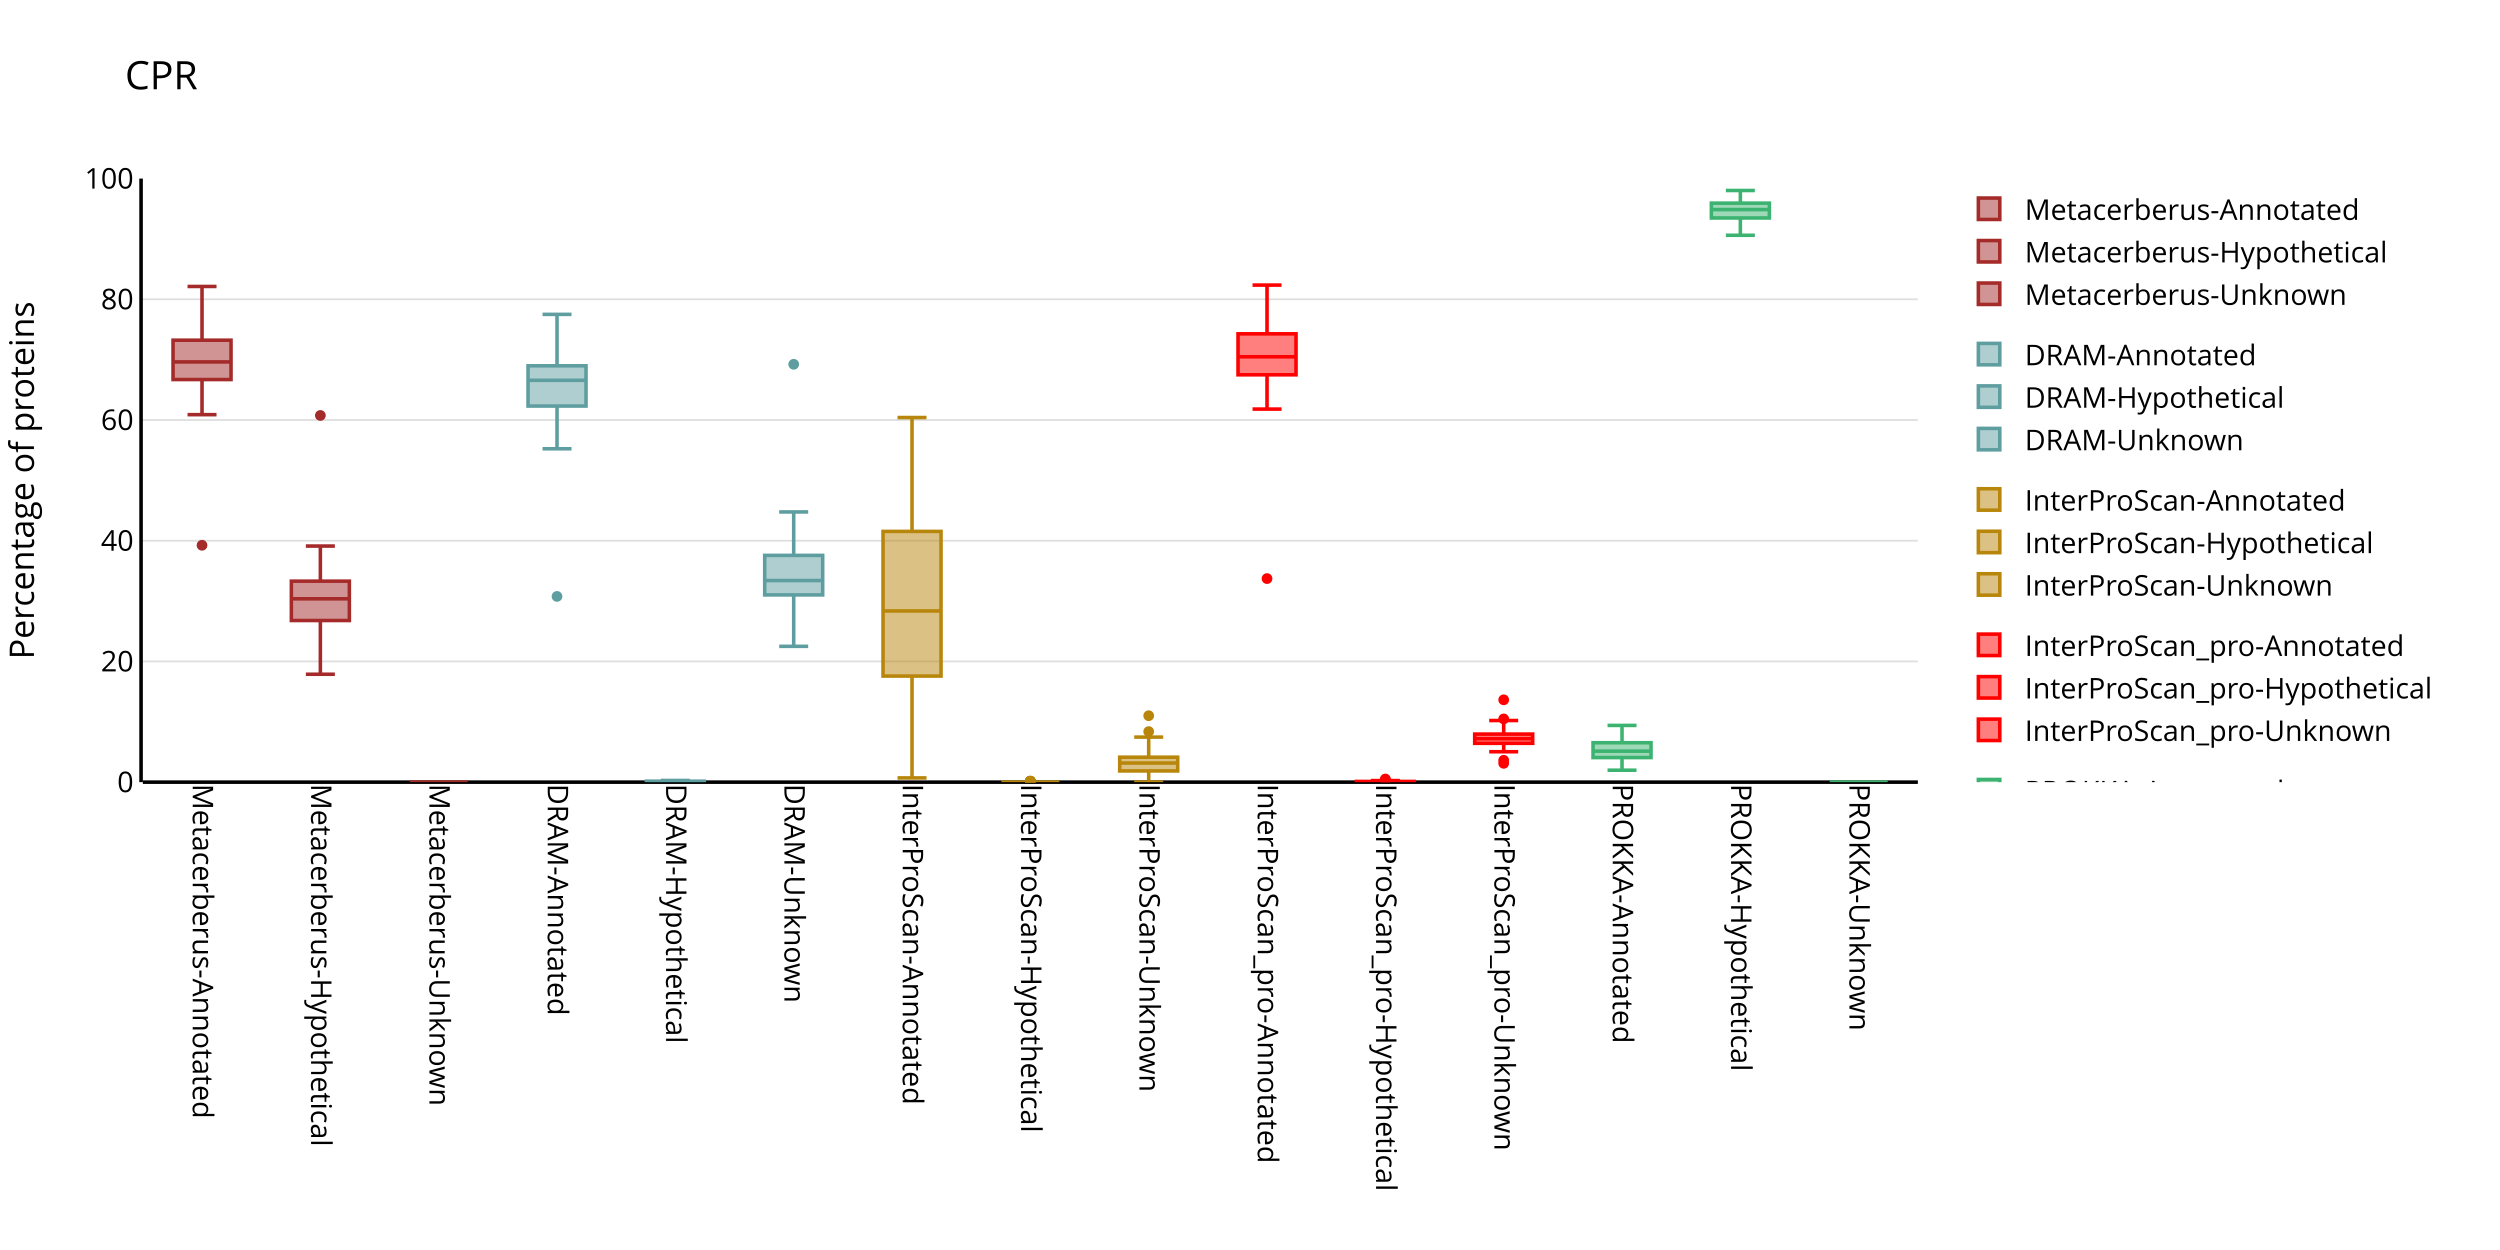
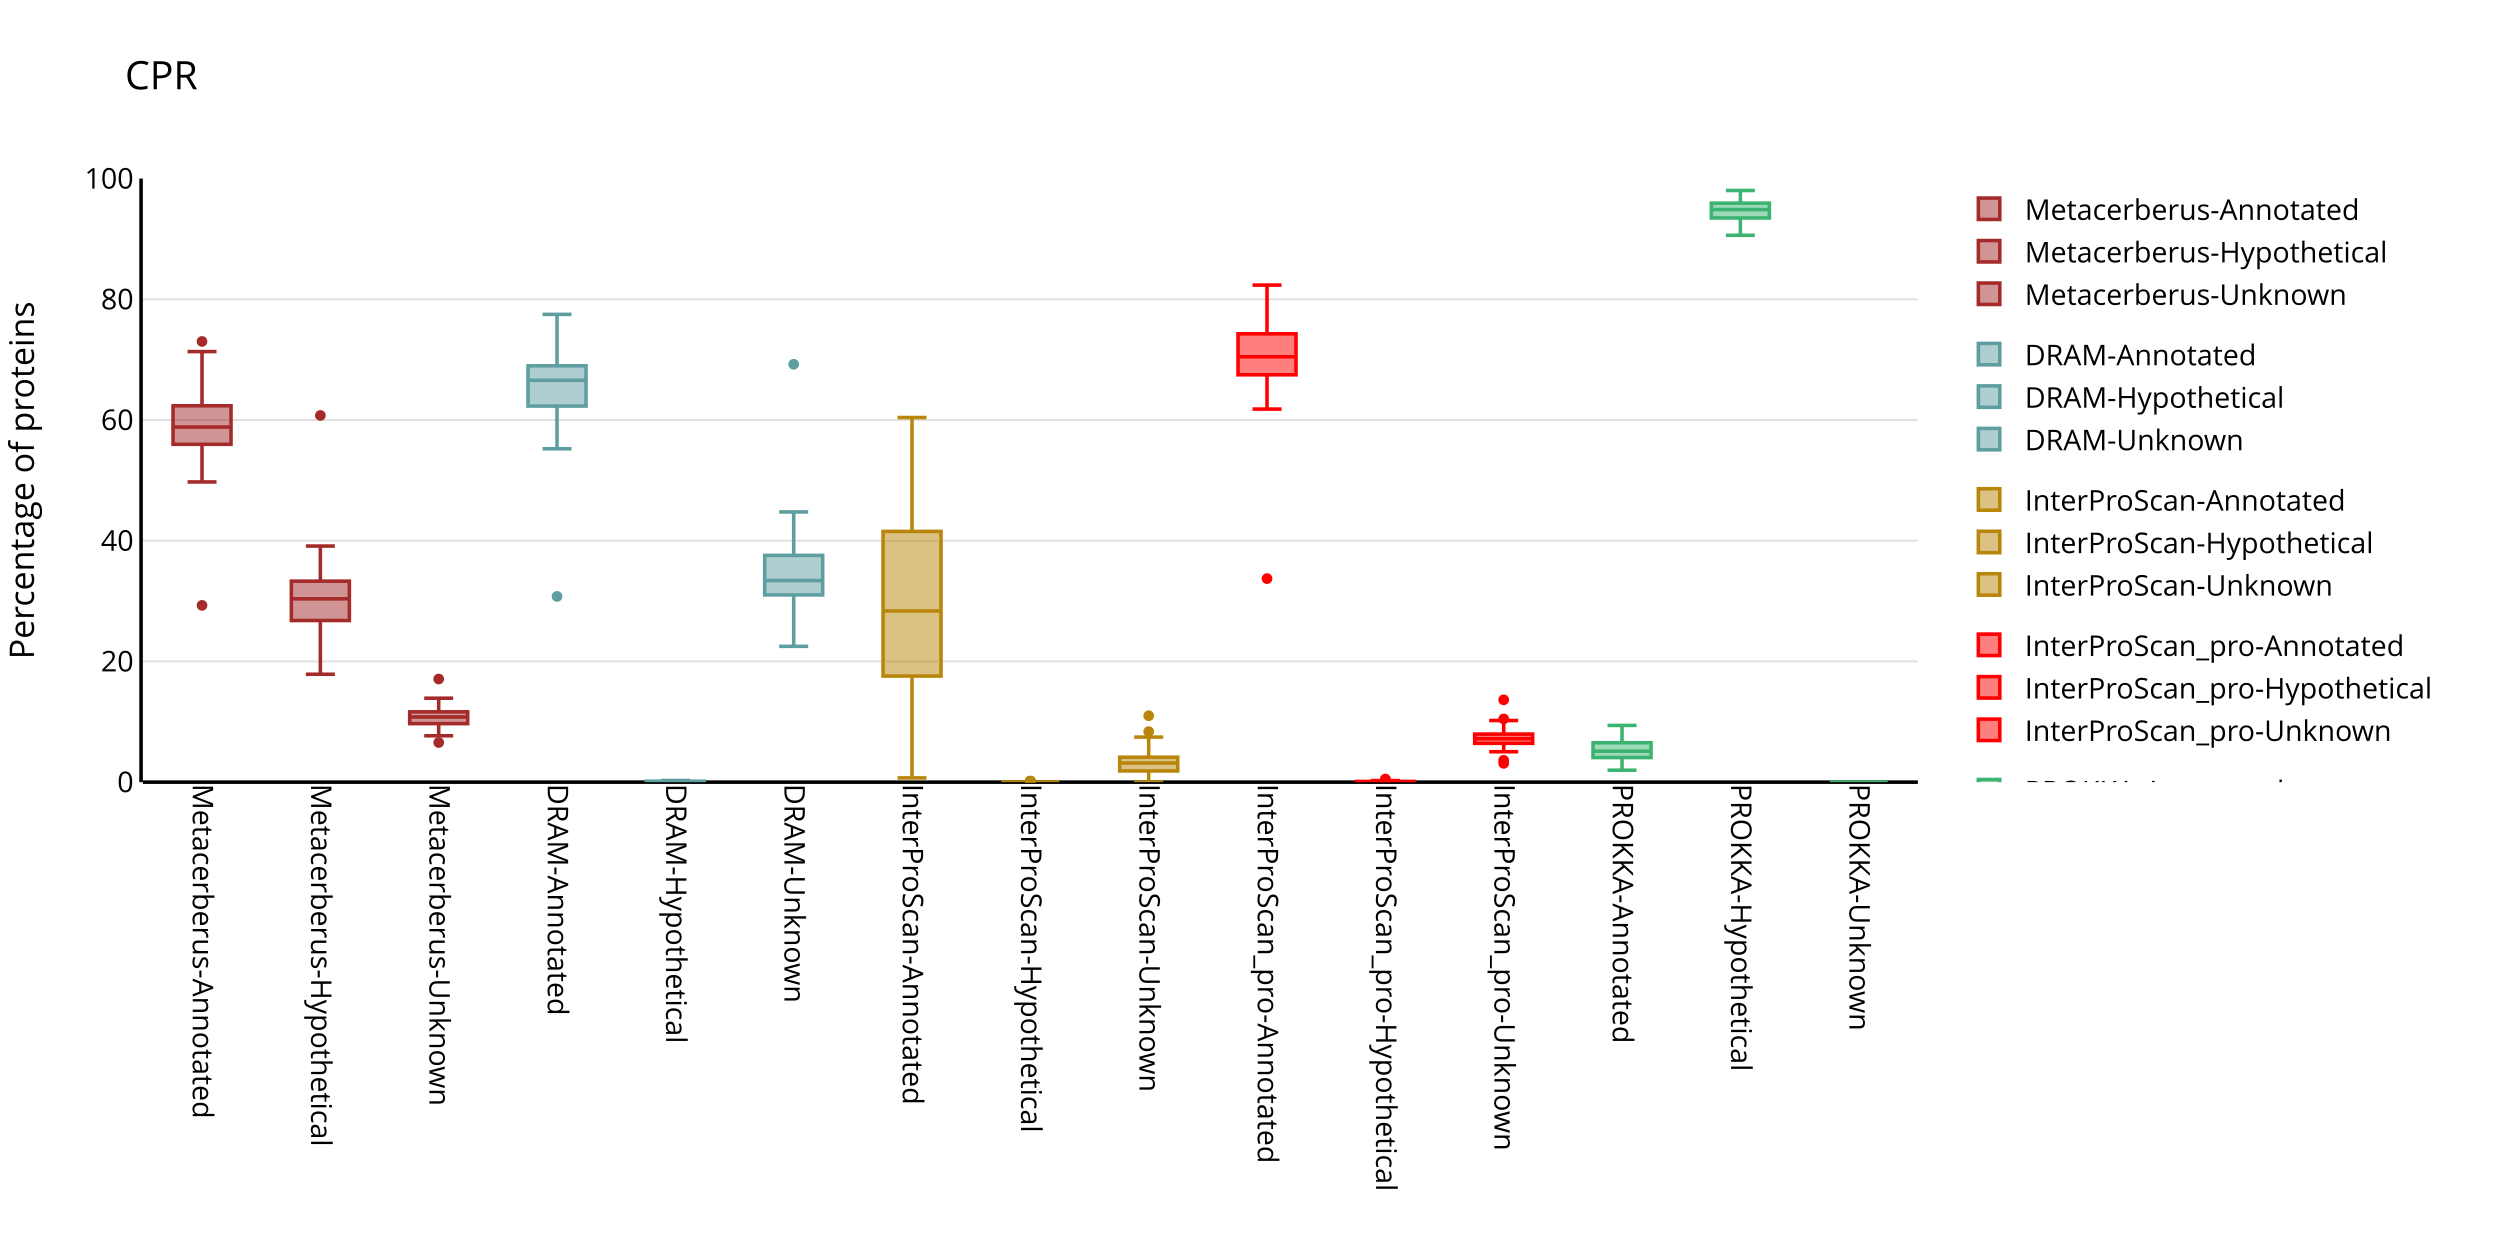
<svg xmlns="http://www.w3.org/2000/svg" class="main-svg" width="1400" height="700" style="" viewBox="0 0 1400 700">
  <rect x="0" y="0" width="1400" height="700" style="fill: rgb(255, 255, 255); fill-opacity: 1;" />
-   <defs id="defs-9ca69d">
+   <defs id="defs-32541b">
    <g class="clips">
-       <clipPath id="clip9ca69dxyplot" class="plotclip">
+       <clipPath id="clip32541bxyplot" class="plotclip">
        <rect width="994" height="338" />
      </clipPath>
-       <clipPath class="axesclip" id="clip9ca69dx">
+       <clipPath class="axesclip" id="clip32541bx">
        <rect x="80" y="0" width="994" height="700" />
      </clipPath>
-       <clipPath class="axesclip" id="clip9ca69dy">
+       <clipPath class="axesclip" id="clip32541by">
        <rect x="0" y="100" width="1400" height="338" />
      </clipPath>
-       <clipPath class="axesclip" id="clip9ca69dxy">
+       <clipPath class="axesclip" id="clip32541bxy">
        <rect x="80" y="100" width="994" height="338" />
      </clipPath>
    </g>
    <g class="gradients" />
    <g class="patterns" />
  </defs>
  <g class="bglayer" />
  <g class="layer-below">
    <g class="imagelayer" />
    <g class="shapelayer" />
  </g>
  <g class="cartesianlayer">
    <g class="subplot xy">
      <g class="layer-subplot">
        <g class="shapelayer" />
        <g class="imagelayer" />
      </g>
      <g class="gridlayer">
        <g class="x">
          <path class="xgrid crisp" transform="translate(113.13,0)" d="M0,100v338" style="stroke: rgb(0, 0, 0); stroke-opacity: 0; stroke-width: 1px;" />
          <path class="xgrid crisp" transform="translate(179.4,0)" d="M0,100v338" style="stroke: rgb(0, 0, 0); stroke-opacity: 0; stroke-width: 1px;" />
          <path class="xgrid crisp" transform="translate(245.67,0)" d="M0,100v338" style="stroke: rgb(0, 0, 0); stroke-opacity: 0; stroke-width: 1px;" />
          <path class="xgrid crisp" transform="translate(311.93,0)" d="M0,100v338" style="stroke: rgb(0, 0, 0); stroke-opacity: 0; stroke-width: 1px;" />
          <path class="xgrid crisp" transform="translate(378.2,0)" d="M0,100v338" style="stroke: rgb(0, 0, 0); stroke-opacity: 0; stroke-width: 1px;" />
          <path class="xgrid crisp" transform="translate(444.47,0)" d="M0,100v338" style="stroke: rgb(0, 0, 0); stroke-opacity: 0; stroke-width: 1px;" />
          <path class="xgrid crisp" transform="translate(510.73,0)" d="M0,100v338" style="stroke: rgb(0, 0, 0); stroke-opacity: 0; stroke-width: 1px;" />
          <path class="xgrid crisp" transform="translate(577,0)" d="M0,100v338" style="stroke: rgb(0, 0, 0); stroke-opacity: 0; stroke-width: 1px;" />
          <path class="xgrid crisp" transform="translate(643.27,0)" d="M0,100v338" style="stroke: rgb(0, 0, 0); stroke-opacity: 0; stroke-width: 1px;" />
          <path class="xgrid crisp" transform="translate(709.53,0)" d="M0,100v338" style="stroke: rgb(0, 0, 0); stroke-opacity: 0; stroke-width: 1px;" />
          <path class="xgrid crisp" transform="translate(775.8,0)" d="M0,100v338" style="stroke: rgb(0, 0, 0); stroke-opacity: 0; stroke-width: 1px;" />
          <path class="xgrid crisp" transform="translate(842.07,0)" d="M0,100v338" style="stroke: rgb(0, 0, 0); stroke-opacity: 0; stroke-width: 1px;" />
          <path class="xgrid crisp" transform="translate(908.33,0)" d="M0,100v338" style="stroke: rgb(0, 0, 0); stroke-opacity: 0; stroke-width: 1px;" />
          <path class="xgrid crisp" transform="translate(974.6,0)" d="M0,100v338" style="stroke: rgb(0, 0, 0); stroke-opacity: 0; stroke-width: 1px;" />
          <path class="xgrid crisp" transform="translate(1040.87,0)" d="M0,100v338" style="stroke: rgb(0, 0, 0); stroke-opacity: 0; stroke-width: 1px;" />
        </g>
        <g class="y">
          <path class="ygrid crisp" transform="translate(0,370.4)" d="M80,0h994" style="stroke: rgb(38, 38, 38); stroke-opacity: 0.15; stroke-width: 1px;" />
          <path class="ygrid crisp" transform="translate(0,302.8)" d="M80,0h994" style="stroke: rgb(38, 38, 38); stroke-opacity: 0.15; stroke-width: 1px;" />
          <path class="ygrid crisp" transform="translate(0,235.2)" d="M80,0h994" style="stroke: rgb(38, 38, 38); stroke-opacity: 0.15; stroke-width: 1px;" />
          <path class="ygrid crisp" transform="translate(0,167.6)" d="M80,0h994" style="stroke: rgb(38, 38, 38); stroke-opacity: 0.15; stroke-width: 1px;" />
        </g>
      </g>
      <g class="zerolinelayer">
        <path class="yzl zl crisp" transform="translate(0,438)" d="M80,0h994" style="stroke: rgb(0, 0, 0); stroke-opacity: 1; stroke-width: 2px;" />
      </g>
      <path class="xlines-below" />
      <path class="ylines-below" />
      <g class="overlines-below" />
      <g class="xaxislayer-below" />
      <g class="yaxislayer-below" />
      <g class="overaxes-below" />
-       <g class="plot" transform="translate(80,100)" clip-path="url(#clip9ca69dxyplot)">
+       <g class="plot" transform="translate(80,100)" clip-path="url(#clip32541bxyplot)">
        <g class="boxlayer mlayer">
          <g class="trace boxes" style="opacity: 1;">
-             <path class="box" d="M16.9,102.67H49.37M16.9,112.55H49.37V90.51H16.9ZM33.13,112.55V132.21M33.13,90.51V60.42M25.02,132.21H41.25M25.02,60.42H41.25" style="vector-effect: non-scaling-stroke; stroke-width: 2px; stroke: rgb(165, 42, 42); stroke-opacity: 1; fill: rgb(165, 42, 42); fill-opacity: 0.5;" />
-             <g class="points">
-               <path class="point" transform="translate(33.13,205.35)" d="M3,0A3,3 0 1,1 0,-3A3,3 0 0,1 3,0Z" style="opacity: 1; stroke-width: 0px; fill: rgb(165, 42, 42); fill-opacity: 1;" />
+             <path class="box" d="M16.9,139.14H49.37M16.9,148.81H49.37V127.24H16.9ZM33.13,148.81V169.89M33.13,127.24V96.88M25.02,169.89H41.25M25.02,96.88H41.25" style="vector-effect: non-scaling-stroke; stroke-width: 2px; stroke: rgb(165, 42, 42); stroke-opacity: 1; fill: rgb(165, 42, 42); fill-opacity: 0.5;" />
+             <g class="points">
+               <path class="point" transform="translate(33.13,239)" d="M3,0A3,3 0 1,1 0,-3A3,3 0 0,1 3,0Z" style="opacity: 1; stroke-width: 0px; fill: rgb(165, 42, 42); fill-opacity: 1;" />
+               <path class="point" transform="translate(33.13,91.22)" d="M3,0A3,3 0 1,1 0,-3A3,3 0 0,1 3,0Z" style="opacity: 1; stroke-width: 0px; fill: rgb(165, 42, 42); fill-opacity: 1;" />
            </g>
          </g>
          <g class="trace boxes" style="opacity: 1;">
            <path class="box" d="M83.16,235.33H115.64M83.16,247.49H115.64V225.45H83.16ZM99.4,247.49V277.58M99.4,225.45V205.79M91.28,277.58H107.52M91.28,205.79H107.52" style="vector-effect: non-scaling-stroke; stroke-width: 2px; stroke: rgb(165, 42, 42); stroke-opacity: 1; fill: rgb(165, 42, 42); fill-opacity: 0.5;" />
            <g class="points">
              <path class="point" transform="translate(99.4,132.65)" d="M3,0A3,3 0 1,1 0,-3A3,3 0 0,1 3,0Z" style="opacity: 1; stroke-width: 0px; fill: rgb(165, 42, 42); fill-opacity: 1;" />
            </g>
          </g>
          <g class="trace boxes" style="opacity: 1;">
-             <path class="box" d="M149.43,338H181.9M149.43,338H181.9V338H149.43ZM165.67,338V338M165.67,338V338M157.55,338H173.78M157.55,338H173.78" style="vector-effect: non-scaling-stroke; stroke-width: 2px; stroke: rgb(165, 42, 42); stroke-opacity: 1; fill: rgb(165, 42, 42); fill-opacity: 0.5;" />
-             <g class="points" />
+             <path class="box" d="M149.43,301.52H181.9M149.43,305.24H181.9V298.63H149.43ZM165.67,305.24V312.04M165.67,298.63V290.99M157.55,312.04H173.78M157.55,290.99H173.78" style="vector-effect: non-scaling-stroke; stroke-width: 2px; stroke: rgb(165, 42, 42); stroke-opacity: 1; fill: rgb(165, 42, 42); fill-opacity: 0.5;" />
+             <g class="points">
+               <path class="point" transform="translate(165.67,315.81)" d="M3,0A3,3 0 1,1 0,-3A3,3 0 0,1 3,0Z" style="opacity: 1; stroke-width: 0px; fill: rgb(165, 42, 42); fill-opacity: 1;" />
+               <path class="point" transform="translate(165.67,280.25)" d="M3,0A3,3 0 1,1 0,-3A3,3 0 0,1 3,0Z" style="opacity: 1; stroke-width: 0px; fill: rgb(165, 42, 42); fill-opacity: 1;" />
+             </g>
          </g>
          <g class="trace boxes" style="opacity: 1;">
            <path class="box" d="M215.7,112.97H248.17M215.7,127.39H248.17V104.85H215.7ZM231.93,127.39V151.31M231.93,104.85V76.05M223.82,151.31H240.05M223.82,76.05H240.05" style="vector-effect: non-scaling-stroke; stroke-width: 2px; stroke: rgb(95, 158, 160); stroke-opacity: 1; fill: rgb(95, 158, 160); fill-opacity: 0.5;" />
            <g class="points">
              <path class="point" transform="translate(231.93,234)" d="M3,0A3,3 0 1,1 0,-3A3,3 0 0,1 3,0Z" style="opacity: 1; stroke-width: 0px; fill: rgb(95, 158, 160); fill-opacity: 1;" />
            </g>
          </g>
          <g class="trace boxes" style="opacity: 1;">
            <path class="box" d="M281.96,337.7H314.44M281.96,338H314.44V337.45H281.96ZM298.2,338V338M298.2,337.45V337.04M290.08,338H306.32M290.08,337.04H306.32" style="vector-effect: non-scaling-stroke; stroke-width: 2px; stroke: rgb(95, 158, 160); stroke-opacity: 1; fill: rgb(95, 158, 160); fill-opacity: 0.5;" />
            <g class="points" />
          </g>
          <g class="trace boxes" style="opacity: 1;">
            <path class="box" d="M348.23,225.1H380.7M348.23,233.15H380.7V211.01H348.23ZM364.47,233.15V261.95M364.47,211.01V186.69M356.35,261.95H372.58M356.35,186.69H372.58" style="vector-effect: non-scaling-stroke; stroke-width: 2px; stroke: rgb(95, 158, 160); stroke-opacity: 1; fill: rgb(95, 158, 160); fill-opacity: 0.5;" />
            <g class="points">
              <path class="point" transform="translate(364.47,104)" d="M3,0A3,3 0 1,1 0,-3A3,3 0 0,1 3,0Z" style="opacity: 1; stroke-width: 0px; fill: rgb(95, 158, 160); fill-opacity: 1;" />
            </g>
          </g>
          <g class="trace boxes" style="opacity: 1;">
            <path class="box" d="M414.5,242.14H446.97M414.5,278.6H446.97V197.59H414.5ZM430.73,278.6V335.63M430.73,197.59V133.82M422.62,335.63H438.85M422.62,133.82H438.85" style="vector-effect: non-scaling-stroke; stroke-width: 2px; stroke: rgb(184, 134, 11); stroke-opacity: 1; fill: rgb(184, 134, 11); fill-opacity: 0.5;" />
            <g class="points" />
          </g>
          <g class="trace boxes" style="opacity: 1;">
            <path class="box" d="M480.76,338H513.24M480.76,338H513.24V338H480.76ZM497,338V338M497,338V338M488.88,338H505.12M488.88,338H505.12" style="vector-effect: non-scaling-stroke; stroke-width: 2px; stroke: rgb(184, 134, 11); stroke-opacity: 1; fill: rgb(184, 134, 11); fill-opacity: 0.5;" />
            <g class="points">
              <path class="point" transform="translate(497,337.8)" d="M3,0A3,3 0 1,1 0,-3A3,3 0 0,1 3,0Z" style="opacity: 1; stroke-width: 0px; fill: rgb(184, 134, 11); fill-opacity: 1;" />
              <path class="point" transform="translate(497,337.72)" d="M3,0A3,3 0 1,1 0,-3A3,3 0 0,1 3,0Z" style="opacity: 1; stroke-width: 0px; fill: rgb(184, 134, 11); fill-opacity: 1;" />
              <path class="point" transform="translate(497,337.7)" d="M3,0A3,3 0 1,1 0,-3A3,3 0 0,1 3,0Z" style="opacity: 1; stroke-width: 0px; fill: rgb(184, 134, 11); fill-opacity: 1;" />
              <path class="point" transform="translate(497,337.65)" d="M3,0A3,3 0 1,1 0,-3A3,3 0 0,1 3,0Z" style="opacity: 1; stroke-width: 0px; fill: rgb(184, 134, 11); fill-opacity: 1;" />
              <path class="point" transform="translate(497,337.64)" d="M3,0A3,3 0 1,1 0,-3A3,3 0 0,1 3,0Z" style="opacity: 1; stroke-width: 0px; fill: rgb(184, 134, 11); fill-opacity: 1;" />
              <path class="point" transform="translate(497,337.62)" d="M3,0A3,3 0 1,1 0,-3A3,3 0 0,1 3,0Z" style="opacity: 1; stroke-width: 0px; fill: rgb(184, 134, 11); fill-opacity: 1;" />
              <path class="point" transform="translate(497,337.6)" d="M3,0A3,3 0 1,1 0,-3A3,3 0 0,1 3,0Z" style="opacity: 1; stroke-width: 0px; fill: rgb(184, 134, 11); fill-opacity: 1;" />
              <path class="point" transform="translate(497,337.59)" d="M3,0A3,3 0 1,1 0,-3A3,3 0 0,1 3,0Z" style="opacity: 1; stroke-width: 0px; fill: rgb(184, 134, 11); fill-opacity: 1;" />
              <path class="point" transform="translate(497,337.57)" d="M3,0A3,3 0 1,1 0,-3A3,3 0 0,1 3,0Z" style="opacity: 1; stroke-width: 0px; fill: rgb(184, 134, 11); fill-opacity: 1;" />
              <path class="point" transform="translate(497,337.56)" d="M3,0A3,3 0 1,1 0,-3A3,3 0 0,1 3,0Z" style="opacity: 1; stroke-width: 0px; fill: rgb(184, 134, 11); fill-opacity: 1;" />
              <path class="point" transform="translate(497,337.54)" d="M3,0A3,3 0 1,1 0,-3A3,3 0 0,1 3,0Z" style="opacity: 1; stroke-width: 0px; fill: rgb(184, 134, 11); fill-opacity: 1;" />
              <path class="point" transform="translate(497,337.47)" d="M3,0A3,3 0 1,1 0,-3A3,3 0 0,1 3,0Z" style="opacity: 1; stroke-width: 0px; fill: rgb(184, 134, 11); fill-opacity: 1;" />
              <path class="point" transform="translate(497,337.38)" d="M3,0A3,3 0 1,1 0,-3A3,3 0 0,1 3,0Z" style="opacity: 1; stroke-width: 0px; fill: rgb(184, 134, 11); fill-opacity: 1;" />
            </g>
          </g>
          <g class="trace boxes" style="opacity: 1;">
            <path class="box" d="M547.03,327.3H579.5M547.03,331.72H579.5V324.03H547.03ZM563.27,331.72V338M563.27,324.03V312.78M555.15,338H571.38M555.15,312.78H571.38" style="vector-effect: non-scaling-stroke; stroke-width: 2px; stroke: rgb(184, 134, 11); stroke-opacity: 1; fill: rgb(184, 134, 11); fill-opacity: 0.5;" />
            <g class="points">
              <path class="point" transform="translate(563.27,309.68)" d="M3,0A3,3 0 1,1 0,-3A3,3 0 0,1 3,0Z" style="opacity: 1; stroke-width: 0px; fill: rgb(184, 134, 11); fill-opacity: 1;" />
              <path class="point" transform="translate(563.27,300.8)" d="M3,0A3,3 0 1,1 0,-3A3,3 0 0,1 3,0Z" style="opacity: 1; stroke-width: 0px; fill: rgb(184, 134, 11); fill-opacity: 1;" />
            </g>
          </g>
          <g class="trace boxes" style="opacity: 1;">
            <path class="box" d="M613.3,99.8H645.77M613.3,109.89H645.77V86.94H613.3ZM629.53,109.89V129.09M629.53,86.94V59.65M621.42,129.09H637.65M621.42,59.65H637.65" style="vector-effect: non-scaling-stroke; stroke-width: 2px; stroke: rgb(255, 0, 0); stroke-opacity: 1; fill: rgb(255, 0, 0); fill-opacity: 0.5;" />
            <g class="points">
              <path class="point" transform="translate(629.53,224.01)" d="M3,0A3,3 0 1,1 0,-3A3,3 0 0,1 3,0Z" style="opacity: 1; stroke-width: 0px; fill: rgb(255, 0, 0); fill-opacity: 1;" />
            </g>
          </g>
          <g class="trace boxes" style="opacity: 1;">
            <path class="box" d="M679.56,338H712.04M679.56,338H712.04V337.6H679.56ZM695.8,338V338M695.8,337.6V337.11M687.68,338H703.92M687.68,337.11H703.92" style="vector-effect: non-scaling-stroke; stroke-width: 2px; stroke: rgb(255, 0, 0); stroke-opacity: 1; fill: rgb(255, 0, 0); fill-opacity: 0.5;" />
            <g class="points">
              <path class="point" transform="translate(695.8,336.94)" d="M3,0A3,3 0 1,1 0,-3A3,3 0 0,1 3,0Z" style="opacity: 1; stroke-width: 0px; fill: rgb(255, 0, 0); fill-opacity: 1;" />
              <path class="point" transform="translate(695.8,336.77)" d="M3,0A3,3 0 1,1 0,-3A3,3 0 0,1 3,0Z" style="opacity: 1; stroke-width: 0px; fill: rgb(255, 0, 0); fill-opacity: 1;" />
              <path class="point" transform="translate(695.8,336.24)" d="M3,0A3,3 0 1,1 0,-3A3,3 0 0,1 3,0Z" style="opacity: 1; stroke-width: 0px; fill: rgb(255, 0, 0); fill-opacity: 1;" />
            </g>
          </g>
          <g class="trace boxes" style="opacity: 1;">
            <path class="box" d="M745.83,313.66H778.3M745.83,316.26H778.3V311.09H745.83ZM762.07,316.26V320.97M762.07,311.09V303.49M753.95,320.97H770.18M753.95,303.49H770.18" style="vector-effect: non-scaling-stroke; stroke-width: 2px; stroke: rgb(255, 0, 0); stroke-opacity: 1; fill: rgb(255, 0, 0); fill-opacity: 0.5;" />
            <g class="points">
              <path class="point" transform="translate(762.07,327.47)" d="M3,0A3,3 0 1,1 0,-3A3,3 0 0,1 3,0Z" style="opacity: 1; stroke-width: 0px; fill: rgb(255, 0, 0); fill-opacity: 1;" />
              <path class="point" transform="translate(762.07,325.76)" d="M3,0A3,3 0 1,1 0,-3A3,3 0 0,1 3,0Z" style="opacity: 1; stroke-width: 0px; fill: rgb(255, 0, 0); fill-opacity: 1;" />
              <path class="point" transform="translate(762.07,302.59)" d="M3,0A3,3 0 1,1 0,-3A3,3 0 0,1 3,0Z" style="opacity: 1; stroke-width: 0px; fill: rgb(255, 0, 0); fill-opacity: 1;" />
              <path class="point" transform="translate(762.07,291.9)" d="M3,0A3,3 0 1,1 0,-3A3,3 0 0,1 3,0Z" style="opacity: 1; stroke-width: 0px; fill: rgb(255, 0, 0); fill-opacity: 1;" />
            </g>
          </g>
          <g class="trace boxes" style="opacity: 1;">
            <path class="box" d="M812.1,320.64H844.57M812.1,324.24H844.57V315.93H812.1ZM828.33,324.24V331.32M828.33,315.93V306.24M820.22,331.32H836.45M820.22,306.24H836.45" style="vector-effect: non-scaling-stroke; stroke-width: 2px; stroke: rgb(60, 179, 113); stroke-opacity: 1; fill: rgb(60, 179, 113); fill-opacity: 0.5;" />
            <g class="points" />
          </g>
          <g class="trace boxes" style="opacity: 1;">
            <path class="box" d="M878.36,17.36H910.84M878.36,22.07H910.84V13.76H878.36ZM894.6,22.07V31.76M894.6,13.76V6.68M886.48,31.76H902.72M886.48,6.68H902.72" style="vector-effect: non-scaling-stroke; stroke-width: 2px; stroke: rgb(60, 179, 113); stroke-opacity: 1; fill: rgb(60, 179, 113); fill-opacity: 0.5;" />
            <g class="points" />
          </g>
          <g class="trace boxes" style="opacity: 1;">
            <path class="box" d="M944.63,338H977.1M944.63,338H977.1V338H944.63ZM960.87,338V338M960.87,338V338M952.75,338H968.98M952.75,338H968.98" style="vector-effect: non-scaling-stroke; stroke-width: 2px; stroke: rgb(60, 179, 113); stroke-opacity: 1; fill: rgb(60, 179, 113); fill-opacity: 0.5;" />
            <g class="points" />
          </g>
        </g>
      </g>
      <g class="overplot" />
      <path class="xlines-above crisp" d="M0,0" style="fill: none;" />
      <path class="ylines-above crisp" d="M79,100V438" style="fill: none; stroke-width: 2px; stroke: rgb(0, 0, 0); stroke-opacity: 1;" />
      <g class="overlines-above" />
      <g class="xaxislayer-above">
        <g class="xtick">
          <text text-anchor="start" x="2.8" y="447" transform="translate(113.13,0) rotate(90,2.8,439)" style="font-family: 'Open Sans', verdana, arial, sans-serif; font-size: 16px; fill: rgb(0, 0, 0); fill-opacity: 1; white-space: pre; opacity: 1;">Metacerberus-Annotated</text>
        </g>
        <g class="xtick">
          <text text-anchor="start" x="2.8" y="447" transform="translate(179.4,0) rotate(90,2.8,439)" style="font-family: 'Open Sans', verdana, arial, sans-serif; font-size: 16px; fill: rgb(0, 0, 0); fill-opacity: 1; white-space: pre; opacity: 1;">Metacerberus-Hypothetical</text>
        </g>
        <g class="xtick">
          <text text-anchor="start" x="2.8" y="447" transform="translate(245.67,0) rotate(90,2.8,439)" style="font-family: 'Open Sans', verdana, arial, sans-serif; font-size: 16px; fill: rgb(0, 0, 0); fill-opacity: 1; white-space: pre; opacity: 1;">Metacerberus-Unknown</text>
        </g>
        <g class="xtick">
          <text text-anchor="start" x="2.8" y="447" transform="translate(311.93,0) rotate(90,2.8,439)" style="font-family: 'Open Sans', verdana, arial, sans-serif; font-size: 16px; fill: rgb(0, 0, 0); fill-opacity: 1; white-space: pre; opacity: 1;">DRAM-Annotated</text>
        </g>
        <g class="xtick">
          <text text-anchor="start" x="2.8" y="447" transform="translate(378.2,0) rotate(90,2.8,439)" style="font-family: 'Open Sans', verdana, arial, sans-serif; font-size: 16px; fill: rgb(0, 0, 0); fill-opacity: 1; white-space: pre; opacity: 1;">DRAM-Hypothetical</text>
        </g>
        <g class="xtick">
          <text text-anchor="start" x="2.8" y="447" transform="translate(444.47,0) rotate(90,2.8,439)" style="font-family: 'Open Sans', verdana, arial, sans-serif; font-size: 16px; fill: rgb(0, 0, 0); fill-opacity: 1; white-space: pre; opacity: 1;">DRAM-Unknown</text>
        </g>
        <g class="xtick">
          <text text-anchor="start" x="2.8" y="447" transform="translate(510.73,0) rotate(90,2.8,439)" style="font-family: 'Open Sans', verdana, arial, sans-serif; font-size: 16px; fill: rgb(0, 0, 0); fill-opacity: 1; white-space: pre; opacity: 1;">InterProScan-Annotated</text>
        </g>
        <g class="xtick">
          <text text-anchor="start" x="2.8" y="447" transform="translate(577,0) rotate(90,2.8,439)" style="font-family: 'Open Sans', verdana, arial, sans-serif; font-size: 16px; fill: rgb(0, 0, 0); fill-opacity: 1; white-space: pre; opacity: 1;">InterProScan-Hypothetical</text>
        </g>
        <g class="xtick">
          <text text-anchor="start" x="2.8" y="447" transform="translate(643.27,0) rotate(90,2.8,439)" style="font-family: 'Open Sans', verdana, arial, sans-serif; font-size: 16px; fill: rgb(0, 0, 0); fill-opacity: 1; white-space: pre; opacity: 1;">InterProScan-Unknown</text>
        </g>
        <g class="xtick">
          <text text-anchor="start" x="2.8" y="447" transform="translate(709.53,0) rotate(90,2.8,439)" style="font-family: 'Open Sans', verdana, arial, sans-serif; font-size: 16px; fill: rgb(0, 0, 0); fill-opacity: 1; white-space: pre; opacity: 1;">InterProScan_pro-Annotated</text>
        </g>
        <g class="xtick">
          <text text-anchor="start" x="2.8" y="447" transform="translate(775.8,0) rotate(90,2.8,439)" style="font-family: 'Open Sans', verdana, arial, sans-serif; font-size: 16px; fill: rgb(0, 0, 0); fill-opacity: 1; white-space: pre; opacity: 1;">InterProScan_pro-Hypothetical</text>
        </g>
        <g class="xtick">
          <text text-anchor="start" x="2.8" y="447" transform="translate(842.07,0) rotate(90,2.8,439)" style="font-family: 'Open Sans', verdana, arial, sans-serif; font-size: 16px; fill: rgb(0, 0, 0); fill-opacity: 1; white-space: pre; opacity: 1;">InterProScan_pro-Unknown</text>
        </g>
        <g class="xtick">
          <text text-anchor="start" x="2.8" y="447" transform="translate(908.33,0) rotate(90,2.8,439)" style="font-family: 'Open Sans', verdana, arial, sans-serif; font-size: 16px; fill: rgb(0, 0, 0); fill-opacity: 1; white-space: pre; opacity: 1;">PROKKA-Annotated</text>
        </g>
        <g class="xtick">
          <text text-anchor="start" x="2.8" y="447" transform="translate(974.6,0) rotate(90,2.8,439)" style="font-family: 'Open Sans', verdana, arial, sans-serif; font-size: 16px; fill: rgb(0, 0, 0); fill-opacity: 1; white-space: pre; opacity: 1;">PROKKA-Hypothetical</text>
        </g>
        <g class="xtick">
          <text text-anchor="start" x="2.8" y="447" transform="translate(1040.87,0) rotate(90,2.8,439)" style="font-family: 'Open Sans', verdana, arial, sans-serif; font-size: 16px; fill: rgb(0, 0, 0); fill-opacity: 1; white-space: pre; opacity: 1;">PROKKA-Unknown</text>
        </g>
      </g>
      <g class="yaxislayer-above">
        <g class="ytick">
          <text text-anchor="end" x="74.8" y="5.6" transform="translate(0,438)" style="font-family: 'Open Sans', verdana, arial, sans-serif; font-size: 16px; fill: rgb(0, 0, 0); fill-opacity: 1; white-space: pre; opacity: 1;">0</text>
        </g>
        <g class="ytick">
          <text text-anchor="end" x="74.8" y="5.6" style="font-family: 'Open Sans', verdana, arial, sans-serif; font-size: 16px; fill: rgb(0, 0, 0); fill-opacity: 1; white-space: pre; opacity: 1;" transform="translate(0,370.4)">20</text>
        </g>
        <g class="ytick">
          <text text-anchor="end" x="74.8" y="5.6" style="font-family: 'Open Sans', verdana, arial, sans-serif; font-size: 16px; fill: rgb(0, 0, 0); fill-opacity: 1; white-space: pre; opacity: 1;" transform="translate(0,302.8)">40</text>
        </g>
        <g class="ytick">
          <text text-anchor="end" x="74.8" y="5.6" style="font-family: 'Open Sans', verdana, arial, sans-serif; font-size: 16px; fill: rgb(0, 0, 0); fill-opacity: 1; white-space: pre; opacity: 1;" transform="translate(0,235.2)">60</text>
        </g>
        <g class="ytick">
          <text text-anchor="end" x="74.8" y="5.6" style="font-family: 'Open Sans', verdana, arial, sans-serif; font-size: 16px; fill: rgb(0, 0, 0); fill-opacity: 1; white-space: pre; opacity: 1;" transform="translate(0,167.6)">80</text>
        </g>
        <g class="ytick">
          <text text-anchor="end" x="74.8" y="5.6" style="font-family: 'Open Sans', verdana, arial, sans-serif; font-size: 16px; fill: rgb(0, 0, 0); fill-opacity: 1; white-space: pre; opacity: 1;" transform="translate(0,100)">100</text>
        </g>
      </g>
      <g class="overaxes-above" />
    </g>
  </g>
  <g class="polarlayer" />
  <g class="ternarylayer" />
  <g class="geolayer" />
  <g class="funnelarealayer" />
  <g class="pielayer" />
  <g class="iciclelayer" />
  <g class="treemaplayer" />
  <g class="sunburstlayer" />
  <g class="glimages" />
-   <defs id="topdefs-9ca69d">
+   <defs id="topdefs-32541b">
    <g class="clips" />
-     <clipPath id="legend9ca69d">
+     <clipPath id="legend32541b">
      <rect width="294" height="338" x="0" y="0" />
    </clipPath>
  </defs>
  <g class="layer-above">
    <g class="imagelayer" />
    <g class="shapelayer" />
  </g>
  <g class="infolayer">
    <g class="legend" pointer-events="all" transform="translate(1093.88,100)">
      <rect class="bg" shape-rendering="crispEdges" style="stroke: rgb(68, 68, 68); stroke-opacity: 1; fill: rgb(255, 255, 255); fill-opacity: 1; stroke-width: 0px;" width="294" height="338" x="0" y="0" />
-       <g class="scrollbox" transform="" clip-path="url(#legend9ca69d)">
+       <g class="scrollbox" transform="" clip-path="url(#legend32541b)">
        <g class="groups" transform="">
          <g class="traces" transform="translate(0,16.9)" style="opacity: 1;">
            <text class="legendtext" text-anchor="start" x="40" y="6.24" style="font-family: 'Open Sans', verdana, arial, sans-serif; font-size: 16px; fill: rgb(0, 0, 0); fill-opacity: 1; white-space: pre;">Metacerberus-Annotated</text>
            <g class="layers" style="opacity: 1;">
              <g class="legendfill" />
              <g class="legendlines" />
              <g class="legendsymbols">
                <g class="legendpoints">
                  <path class="legendbox" d="M6,6H-6V-6H6Z" transform="translate(20,0)" style="stroke-width: 2px; fill: rgb(165, 42, 42); fill-opacity: 0.5; stroke: rgb(165, 42, 42); stroke-opacity: 1;" />
                </g>
              </g>
            </g>
            <rect class="legendtoggle" x="0" y="-11.9" width="288.828" height="23.8" style="fill: rgb(0, 0, 0); fill-opacity: 0;" />
          </g>
          <g class="traces" transform="translate(0,40.7)" style="opacity: 1;">
            <text class="legendtext" text-anchor="start" x="40" y="6.24" style="font-family: 'Open Sans', verdana, arial, sans-serif; font-size: 16px; fill: rgb(0, 0, 0); fill-opacity: 1; white-space: pre;">Metacerberus-Hypothetical</text>
            <g class="layers" style="opacity: 1;">
              <g class="legendfill" />
              <g class="legendlines" />
              <g class="legendsymbols">
                <g class="legendpoints">
                  <path class="legendbox" d="M6,6H-6V-6H6Z" transform="translate(20,0)" style="stroke-width: 2px; fill: rgb(165, 42, 42); fill-opacity: 0.5; stroke: rgb(165, 42, 42); stroke-opacity: 1;" />
                </g>
              </g>
            </g>
            <rect class="legendtoggle" x="0" y="-11.9" width="288.828" height="23.8" style="fill: rgb(0, 0, 0); fill-opacity: 0;" />
          </g>
          <g class="traces" transform="translate(0,64.5)" style="opacity: 1;">
            <text class="legendtext" text-anchor="start" x="40" y="6.24" style="font-family: 'Open Sans', verdana, arial, sans-serif; font-size: 16px; fill: rgb(0, 0, 0); fill-opacity: 1; white-space: pre;">Metacerberus-Unknown</text>
            <g class="layers" style="opacity: 1;">
              <g class="legendfill" />
              <g class="legendlines" />
              <g class="legendsymbols">
                <g class="legendpoints">
                  <path class="legendbox" d="M6,6H-6V-6H6Z" transform="translate(20,0)" style="stroke-width: 2px; fill: rgb(165, 42, 42); fill-opacity: 0.5; stroke: rgb(165, 42, 42); stroke-opacity: 1;" />
                </g>
              </g>
            </g>
            <rect class="legendtoggle" x="0" y="-11.9" width="288.828" height="23.8" style="fill: rgb(0, 0, 0); fill-opacity: 0;" />
          </g>
        </g>
        <g class="groups" transform="translate(0,10)">
          <g class="traces" transform="translate(0,88.3)" style="opacity: 1;">
            <text class="legendtext" text-anchor="start" x="40" y="6.24" style="font-family: 'Open Sans', verdana, arial, sans-serif; font-size: 16px; fill: rgb(0, 0, 0); fill-opacity: 1; white-space: pre;">DRAM-Annotated</text>
            <g class="layers" style="opacity: 1;">
              <g class="legendfill" />
              <g class="legendlines" />
              <g class="legendsymbols">
                <g class="legendpoints">
                  <path class="legendbox" d="M6,6H-6V-6H6Z" transform="translate(20,0)" style="stroke-width: 2px; fill: rgb(95, 158, 160); fill-opacity: 0.5; stroke: rgb(95, 158, 160); stroke-opacity: 1;" />
                </g>
              </g>
            </g>
            <rect class="legendtoggle" x="0" y="-11.9" width="288.828" height="23.8" style="fill: rgb(0, 0, 0); fill-opacity: 0;" />
          </g>
          <g class="traces" transform="translate(0,112.1)" style="opacity: 1;">
            <text class="legendtext" text-anchor="start" x="40" y="6.24" style="font-family: 'Open Sans', verdana, arial, sans-serif; font-size: 16px; fill: rgb(0, 0, 0); fill-opacity: 1; white-space: pre;">DRAM-Hypothetical</text>
            <g class="layers" style="opacity: 1;">
              <g class="legendfill" />
              <g class="legendlines" />
              <g class="legendsymbols">
                <g class="legendpoints">
                  <path class="legendbox" d="M6,6H-6V-6H6Z" transform="translate(20,0)" style="stroke-width: 2px; fill: rgb(95, 158, 160); fill-opacity: 0.5; stroke: rgb(95, 158, 160); stroke-opacity: 1;" />
                </g>
              </g>
            </g>
            <rect class="legendtoggle" x="0" y="-11.9" width="288.828" height="23.8" style="fill: rgb(0, 0, 0); fill-opacity: 0;" />
          </g>
          <g class="traces" transform="translate(0,135.9)" style="opacity: 1;">
            <text class="legendtext" text-anchor="start" x="40" y="6.24" style="font-family: 'Open Sans', verdana, arial, sans-serif; font-size: 16px; fill: rgb(0, 0, 0); fill-opacity: 1; white-space: pre;">DRAM-Unknown</text>
            <g class="layers" style="opacity: 1;">
              <g class="legendfill" />
              <g class="legendlines" />
              <g class="legendsymbols">
                <g class="legendpoints">
                  <path class="legendbox" d="M6,6H-6V-6H6Z" transform="translate(20,0)" style="stroke-width: 2px; fill: rgb(95, 158, 160); fill-opacity: 0.5; stroke: rgb(95, 158, 160); stroke-opacity: 1;" />
                </g>
              </g>
            </g>
            <rect class="legendtoggle" x="0" y="-11.9" width="288.828" height="23.8" style="fill: rgb(0, 0, 0); fill-opacity: 0;" />
          </g>
        </g>
        <g class="groups" transform="translate(0,20)">
          <g class="traces" transform="translate(0,159.7)" style="opacity: 1;">
            <text class="legendtext" text-anchor="start" x="40" y="6.24" style="font-family: 'Open Sans', verdana, arial, sans-serif; font-size: 16px; fill: rgb(0, 0, 0); fill-opacity: 1; white-space: pre;">InterProScan-Annotated</text>
            <g class="layers" style="opacity: 1;">
              <g class="legendfill" />
              <g class="legendlines" />
              <g class="legendsymbols">
                <g class="legendpoints">
                  <path class="legendbox" d="M6,6H-6V-6H6Z" transform="translate(20,0)" style="stroke-width: 2px; fill: rgb(184, 134, 11); fill-opacity: 0.5; stroke: rgb(184, 134, 11); stroke-opacity: 1;" />
                </g>
              </g>
            </g>
            <rect class="legendtoggle" x="0" y="-11.9" width="288.828" height="23.8" style="fill: rgb(0, 0, 0); fill-opacity: 0;" />
          </g>
          <g class="traces" transform="translate(0,183.5)" style="opacity: 1;">
            <text class="legendtext" text-anchor="start" x="40" y="6.24" style="font-family: 'Open Sans', verdana, arial, sans-serif; font-size: 16px; fill: rgb(0, 0, 0); fill-opacity: 1; white-space: pre;">InterProScan-Hypothetical</text>
            <g class="layers" style="opacity: 1;">
              <g class="legendfill" />
              <g class="legendlines" />
              <g class="legendsymbols">
                <g class="legendpoints">
                  <path class="legendbox" d="M6,6H-6V-6H6Z" transform="translate(20,0)" style="stroke-width: 2px; fill: rgb(184, 134, 11); fill-opacity: 0.5; stroke: rgb(184, 134, 11); stroke-opacity: 1;" />
                </g>
              </g>
            </g>
            <rect class="legendtoggle" x="0" y="-11.9" width="288.828" height="23.8" style="fill: rgb(0, 0, 0); fill-opacity: 0;" />
          </g>
          <g class="traces" transform="translate(0,207.3)" style="opacity: 1;">
            <text class="legendtext" text-anchor="start" x="40" y="6.24" style="font-family: 'Open Sans', verdana, arial, sans-serif; font-size: 16px; fill: rgb(0, 0, 0); fill-opacity: 1; white-space: pre;">InterProScan-Unknown</text>
            <g class="layers" style="opacity: 1;">
              <g class="legendfill" />
              <g class="legendlines" />
              <g class="legendsymbols">
                <g class="legendpoints">
                  <path class="legendbox" d="M6,6H-6V-6H6Z" transform="translate(20,0)" style="stroke-width: 2px; fill: rgb(184, 134, 11); fill-opacity: 0.5; stroke: rgb(184, 134, 11); stroke-opacity: 1;" />
                </g>
              </g>
            </g>
            <rect class="legendtoggle" x="0" y="-11.9" width="288.828" height="23.8" style="fill: rgb(0, 0, 0); fill-opacity: 0;" />
          </g>
        </g>
        <g class="groups" transform="translate(0,30)">
          <g class="traces" transform="translate(0,231.1)" style="opacity: 1;">
            <text class="legendtext" text-anchor="start" x="40" y="6.24" style="font-family: 'Open Sans', verdana, arial, sans-serif; font-size: 16px; fill: rgb(0, 0, 0); fill-opacity: 1; white-space: pre;">InterProScan_pro-Annotated</text>
            <g class="layers" style="opacity: 1;">
              <g class="legendfill" />
              <g class="legendlines" />
              <g class="legendsymbols">
                <g class="legendpoints">
                  <path class="legendbox" d="M6,6H-6V-6H6Z" transform="translate(20,0)" style="stroke-width: 2px; fill: rgb(255, 0, 0); fill-opacity: 0.5; stroke: rgb(255, 0, 0); stroke-opacity: 1;" />
                </g>
              </g>
            </g>
            <rect class="legendtoggle" x="0" y="-11.9" width="288.828" height="23.8" style="fill: rgb(0, 0, 0); fill-opacity: 0;" />
          </g>
          <g class="traces" transform="translate(0,254.9)" style="opacity: 1;">
            <text class="legendtext" text-anchor="start" x="40" y="6.24" style="font-family: 'Open Sans', verdana, arial, sans-serif; font-size: 16px; fill: rgb(0, 0, 0); fill-opacity: 1; white-space: pre;">InterProScan_pro-Hypothetical</text>
            <g class="layers" style="opacity: 1;">
              <g class="legendfill" />
              <g class="legendlines" />
              <g class="legendsymbols">
                <g class="legendpoints">
                  <path class="legendbox" d="M6,6H-6V-6H6Z" transform="translate(20,0)" style="stroke-width: 2px; fill: rgb(255, 0, 0); fill-opacity: 0.5; stroke: rgb(255, 0, 0); stroke-opacity: 1;" />
                </g>
              </g>
            </g>
            <rect class="legendtoggle" x="0" y="-11.9" width="288.828" height="23.8" style="fill: rgb(0, 0, 0); fill-opacity: 0;" />
          </g>
          <g class="traces" transform="translate(0,278.7)" style="opacity: 1;">
            <text class="legendtext" text-anchor="start" x="40" y="6.24" style="font-family: 'Open Sans', verdana, arial, sans-serif; font-size: 16px; fill: rgb(0, 0, 0); fill-opacity: 1; white-space: pre;">InterProScan_pro-Unknown</text>
            <g class="layers" style="opacity: 1;">
              <g class="legendfill" />
              <g class="legendlines" />
              <g class="legendsymbols">
                <g class="legendpoints">
                  <path class="legendbox" d="M6,6H-6V-6H6Z" transform="translate(20,0)" style="stroke-width: 2px; fill: rgb(255, 0, 0); fill-opacity: 0.5; stroke: rgb(255, 0, 0); stroke-opacity: 1;" />
                </g>
              </g>
            </g>
            <rect class="legendtoggle" x="0" y="-11.9" width="288.828" height="23.8" style="fill: rgb(0, 0, 0); fill-opacity: 0;" />
          </g>
        </g>
        <g class="groups" transform="translate(0,40)">
          <g class="traces" transform="translate(0,302.5)" style="opacity: 1;">
            <text class="legendtext" text-anchor="start" x="40" y="6.24" style="font-family: 'Open Sans', verdana, arial, sans-serif; font-size: 16px; fill: rgb(0, 0, 0); fill-opacity: 1; white-space: pre;">PROKKA-Annotated</text>
            <g class="layers" style="opacity: 1;">
              <g class="legendfill" />
              <g class="legendlines" />
              <g class="legendsymbols">
                <g class="legendpoints">
                  <path class="legendbox" d="M6,6H-6V-6H6Z" transform="translate(20,0)" style="stroke-width: 2px; fill: rgb(60, 179, 113); fill-opacity: 0.5; stroke: rgb(60, 179, 113); stroke-opacity: 1;" />
                </g>
              </g>
            </g>
            <rect class="legendtoggle" x="0" y="-11.9" width="288.828" height="23.8" style="fill: rgb(0, 0, 0); fill-opacity: 0;" />
          </g>
          <g class="traces" transform="translate(0,326.3)" style="opacity: 1;">
            <text class="legendtext" text-anchor="start" x="40" y="6.24" style="font-family: 'Open Sans', verdana, arial, sans-serif; font-size: 16px; fill: rgb(0, 0, 0); fill-opacity: 1; white-space: pre;">PROKKA-Hypothetical</text>
            <g class="layers" style="opacity: 1;">
              <g class="legendfill" />
              <g class="legendlines" />
              <g class="legendsymbols">
                <g class="legendpoints">
                  <path class="legendbox" d="M6,6H-6V-6H6Z" transform="translate(20,0)" style="stroke-width: 2px; fill: rgb(60, 179, 113); fill-opacity: 0.5; stroke: rgb(60, 179, 113); stroke-opacity: 1;" />
                </g>
              </g>
            </g>
            <rect class="legendtoggle" x="0" y="-11.9" width="288.828" height="23.8" style="fill: rgb(0, 0, 0); fill-opacity: 0;" />
          </g>
          <g class="traces" transform="translate(0,350.1)" style="opacity: 1;">
            <text class="legendtext" text-anchor="start" x="40" y="6.24" style="font-family: 'Open Sans', verdana, arial, sans-serif; font-size: 16px; fill: rgb(0, 0, 0); fill-opacity: 1; white-space: pre;">PROKKA-Unknown</text>
            <g class="layers" style="opacity: 1;">
              <g class="legendfill" />
              <g class="legendlines" />
              <g class="legendsymbols">
                <g class="legendpoints">
                  <path class="legendbox" d="M6,6H-6V-6H6Z" transform="translate(20,0)" style="stroke-width: 2px; fill: rgb(60, 179, 113); fill-opacity: 0.5; stroke: rgb(60, 179, 113); stroke-opacity: 1;" />
                </g>
              </g>
            </g>
            <rect class="legendtoggle" x="0" y="-11.9" width="288.828" height="23.8" style="fill: rgb(0, 0, 0); fill-opacity: 0;" />
          </g>
        </g>
      </g>
      <rect class="scrollbar" rx="20" ry="3" width="0" height="0" style="fill: rgb(128, 139, 164); fill-opacity: 1;" x="0" y="0" />
    </g>
    <g class="g-gtitle">
      <text class="gtitle" x="70" y="50" text-anchor="start" dy="0em" style="font-family: 'Open Sans', verdana, arial, sans-serif; font-size: 22px; fill: rgb(0, 0, 0); opacity: 1; font-weight: normal; white-space: pre;">CPR</text>
    </g>
    <g class="g-xtitle" />
    <g class="g-ytitle" transform="translate(3.018555,0)">
      <text class="ytitle" transform="rotate(-90,15.98125,269)" x="15.981" y="269" text-anchor="middle" style="font-family: 'Open Sans', verdana, arial, sans-serif; font-size: 19px; fill: rgb(0, 0, 0); opacity: 1; font-weight: normal; white-space: pre;">Percentage of proteins</text>
    </g>
  </g>
</svg>
